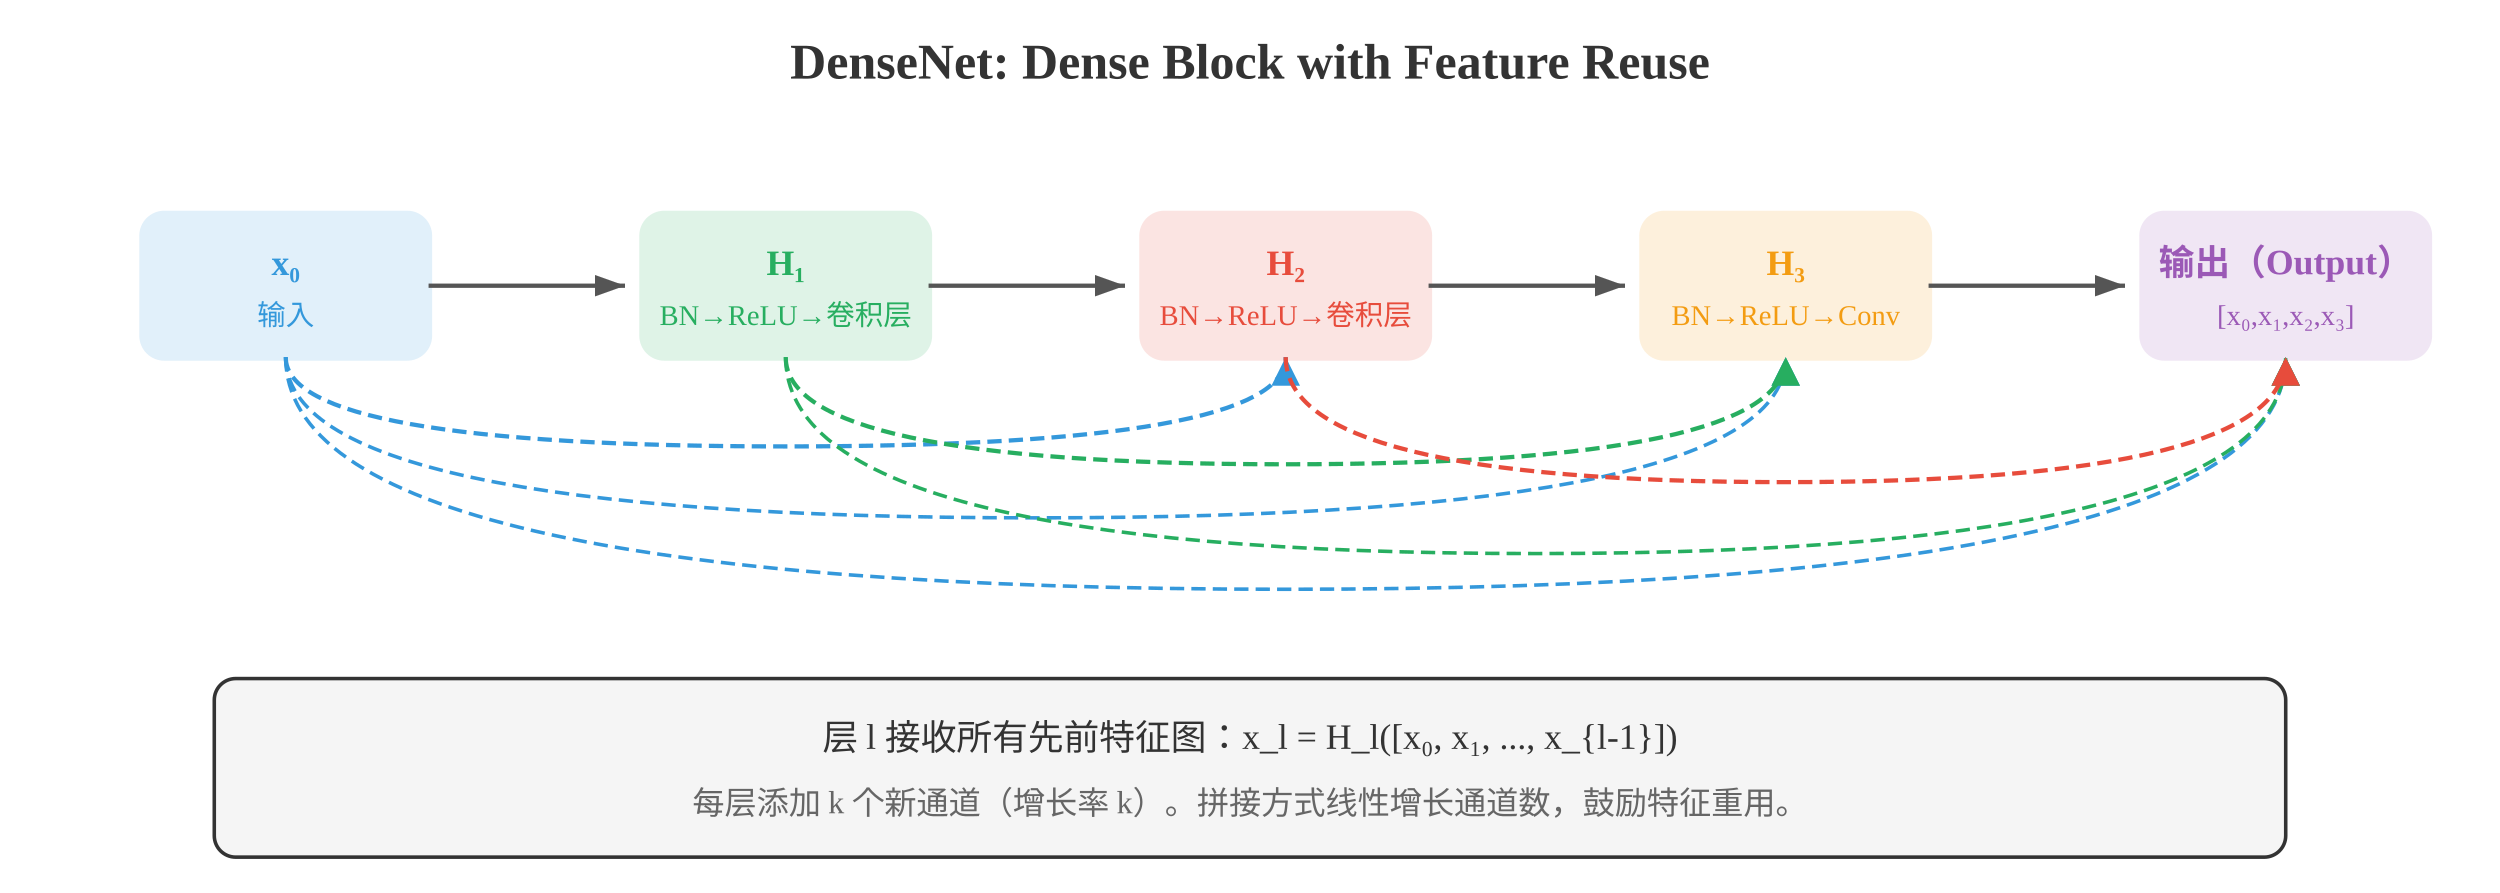
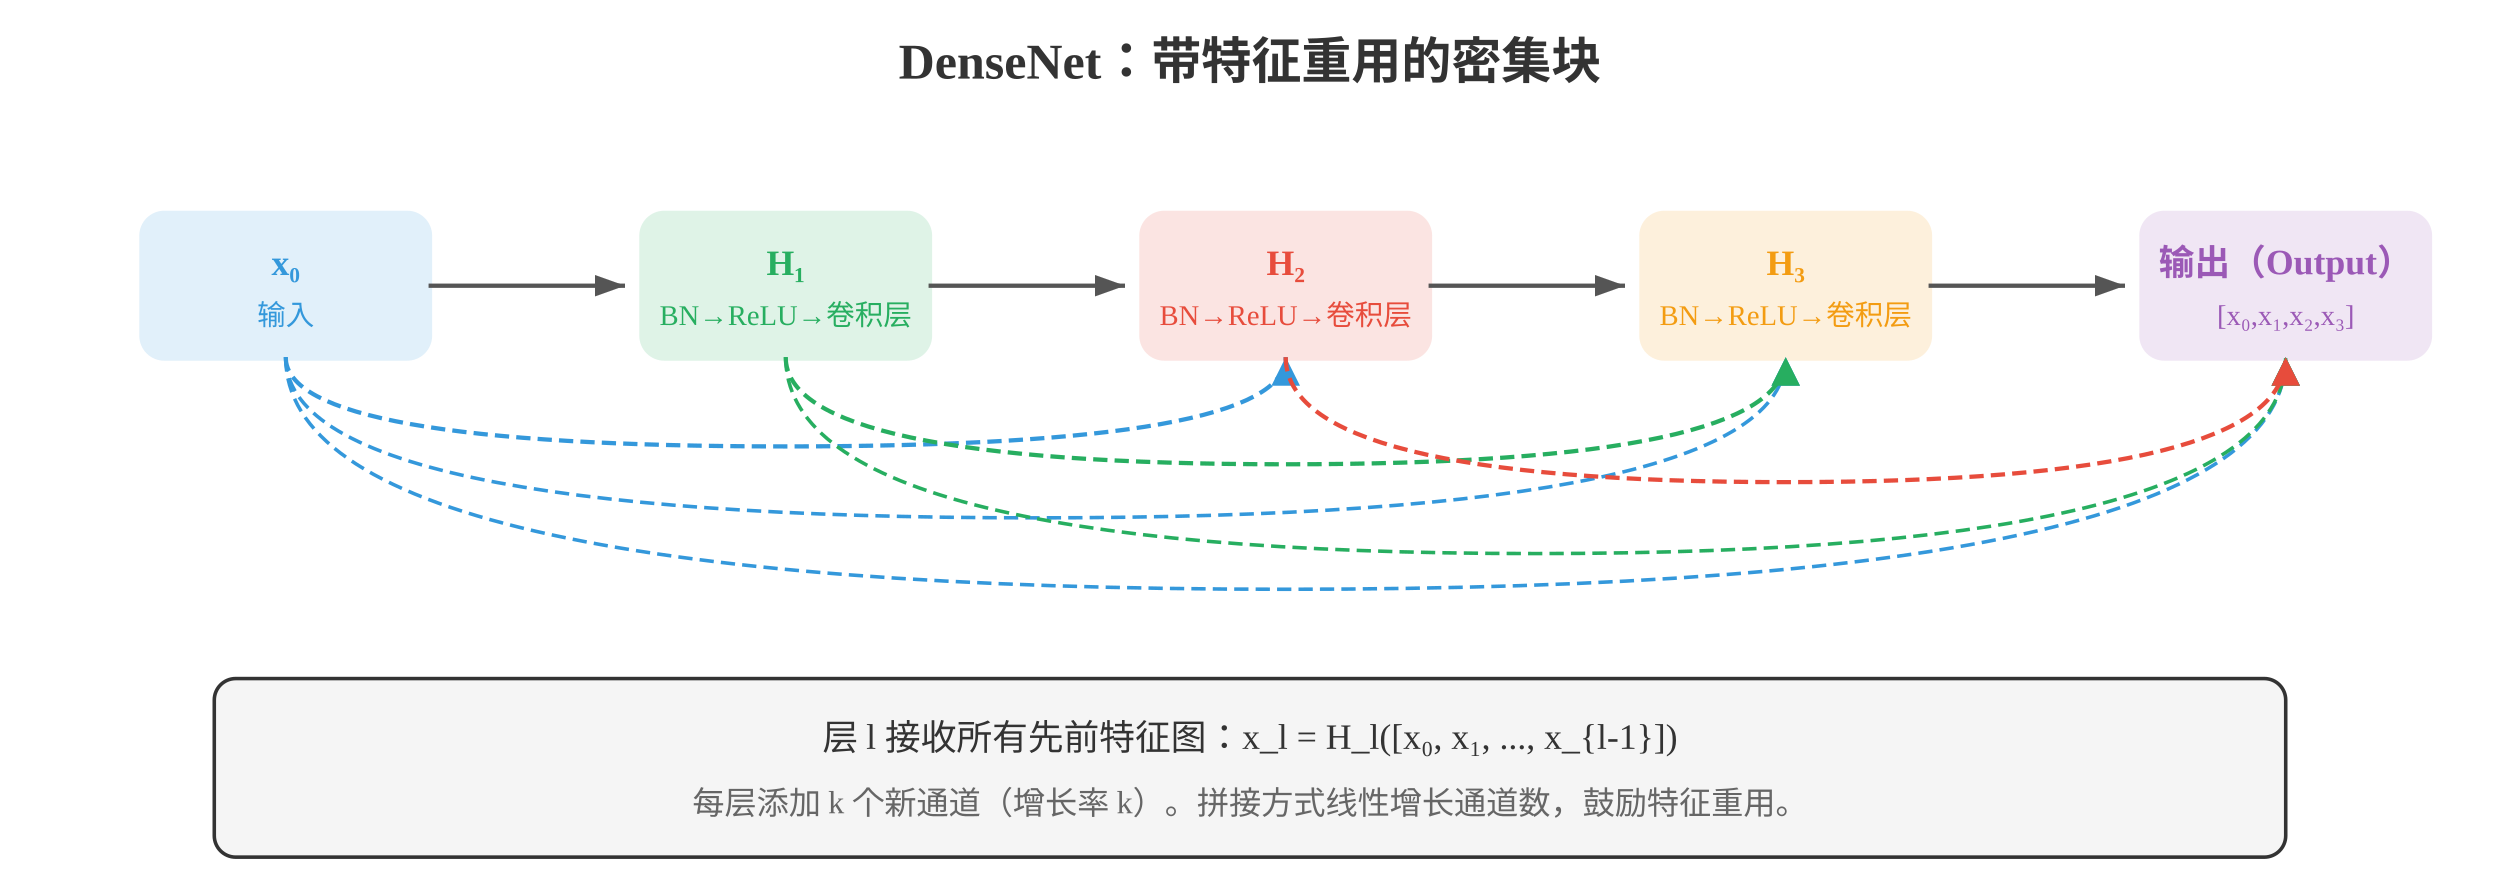
<svg xmlns="http://www.w3.org/2000/svg" width="700" height="250">
  <defs>
    <marker id="dn-arrow" markerWidth="7" markerHeight="5" refX="7" refY="2.5" orient="auto">
      <polygon points="0 0, 7 2.5, 0 5" fill="#555" />
    </marker>
  </defs>
-   <text x="350" y="22" fill="#333" font-size="14" font-weight="bold" text-anchor="middle">DenseNet: Dense Block with Feature Reuse</text>
+   <text x="350" y="22" fill="#333" font-size="14" font-weight="bold" text-anchor="middle">DenseNet：带特征重用的密集块</text>
  <rect x="40" y="60" width="80" height="40" rx="6" fill="#3498db" opacity="0.15" stroke="#3498db" stroke-width="2" />
  <text x="80" y="77" fill="#3498db" font-size="10" text-anchor="middle" font-weight="bold">x₀</text>
  <text x="80" y="91" fill="#3498db" font-size="8" text-anchor="middle">输入</text>
  <rect x="180" y="60" width="80" height="40" rx="6" fill="#27ae60" opacity="0.15" stroke="#27ae60" stroke-width="2" />
  <text x="220" y="77" fill="#27ae60" font-size="10" text-anchor="middle" font-weight="bold">H₁</text>
  <text x="220" y="91" fill="#27ae60" font-size="8" text-anchor="middle">BN→ReLU→卷积层</text>
  <rect x="320" y="60" width="80" height="40" rx="6" fill="#e74c3c" opacity="0.15" stroke="#e74c3c" stroke-width="2" />
  <text x="360" y="77" fill="#e74c3c" font-size="10" text-anchor="middle" font-weight="bold">H₂</text>
  <text x="360" y="91" fill="#e74c3c" font-size="8" text-anchor="middle">BN→ReLU→卷积层</text>
  <rect x="460" y="60" width="80" height="40" rx="6" fill="#f39c12" opacity="0.15" stroke="#f39c12" stroke-width="2" />
  <text x="500" y="77" fill="#f39c12" font-size="10" text-anchor="middle" font-weight="bold">H₃</text>
-   <text x="500" y="91" fill="#f39c12" font-size="8" text-anchor="middle">BN→ReLU→Conv</text>
+   <text x="500" y="91" fill="#f39c12" font-size="8" text-anchor="middle">BN→ReLU→卷积层</text>
  <rect x="600" y="60" width="80" height="40" rx="6" fill="#9b59b6" opacity="0.15" stroke="#9b59b6" stroke-width="2" />
  <text x="640" y="77" fill="#9b59b6" font-size="10" text-anchor="middle" font-weight="bold">输出（Output）</text>
  <text x="640" y="91" fill="#9b59b6" font-size="8" text-anchor="middle">[x₀,x₁,x₂,x₃]</text>
  <line x1="120" y1="80" x2="175" y2="80" stroke="#555" stroke-width="1.2" marker-end="url(#dn-arrow)" />
  <line x1="260" y1="80" x2="315" y2="80" stroke="#555" stroke-width="1.2" marker-end="url(#dn-arrow)" />
  <line x1="400" y1="80" x2="455" y2="80" stroke="#555" stroke-width="1.2" marker-end="url(#dn-arrow)" />
  <line x1="540" y1="80" x2="595" y2="80" stroke="#555" stroke-width="1.2" marker-end="url(#dn-arrow)" />
  <path d="M 80 100 Q 80 125, 220 125 Q 360 125, 360 100" fill="none" stroke="#3498db" stroke-width="1.2" stroke-dasharray="4,2" />
  <polygon points="360,100 356,108 364,108" fill="#3498db" />
  <path d="M 80 100 Q 80 145, 290 145 Q 500 145, 500 100" fill="none" stroke="#3498db" stroke-width="1" stroke-dasharray="4,2" />
  <polygon points="500,100 496,108 504,108" fill="#3498db" />
  <path d="M 80 100 Q 80 165, 360 165 Q 640 165, 640 100" fill="none" stroke="#3498db" stroke-width="1" stroke-dasharray="4,2" />
  <polygon points="640,100 636,108 644,108" fill="#3498db" />
  <path d="M 220 100 Q 220 130, 360 130 Q 500 130, 500 100" fill="none" stroke="#27ae60" stroke-width="1.2" stroke-dasharray="4,2" />
  <polygon points="500,100 496,108 504,108" fill="#27ae60" />
  <path d="M 220 100 Q 220 155, 430 155 Q 640 155, 640 100" fill="none" stroke="#27ae60" stroke-width="1" stroke-dasharray="4,2" />
  <polygon points="640,100 636,108 644,108" fill="#27ae60" />
  <path d="M 360 100 Q 360 135, 500 135 Q 640 135, 640 100" fill="none" stroke="#e74c3c" stroke-width="1.2" stroke-dasharray="4,2" />
  <polygon points="640,100 636,108 644,108" fill="#e74c3c" />
  <rect x="60" y="190" width="580" height="50" rx="6" fill="#f5f5f5" stroke="#333" stroke-width="1" />
  <text x="350" y="210" fill="#333" font-size="10" text-anchor="middle">层 l 接收所有先前特征图：x_l = H_l([x₀, x₁, ..., x_{l-1}])</text>
  <text x="350" y="228" fill="#666" font-size="9" text-anchor="middle">每层添加 k 个新通道（增长率 k）。拼接方式线性增长通道数，鼓励特征重用。</text>
</svg>
